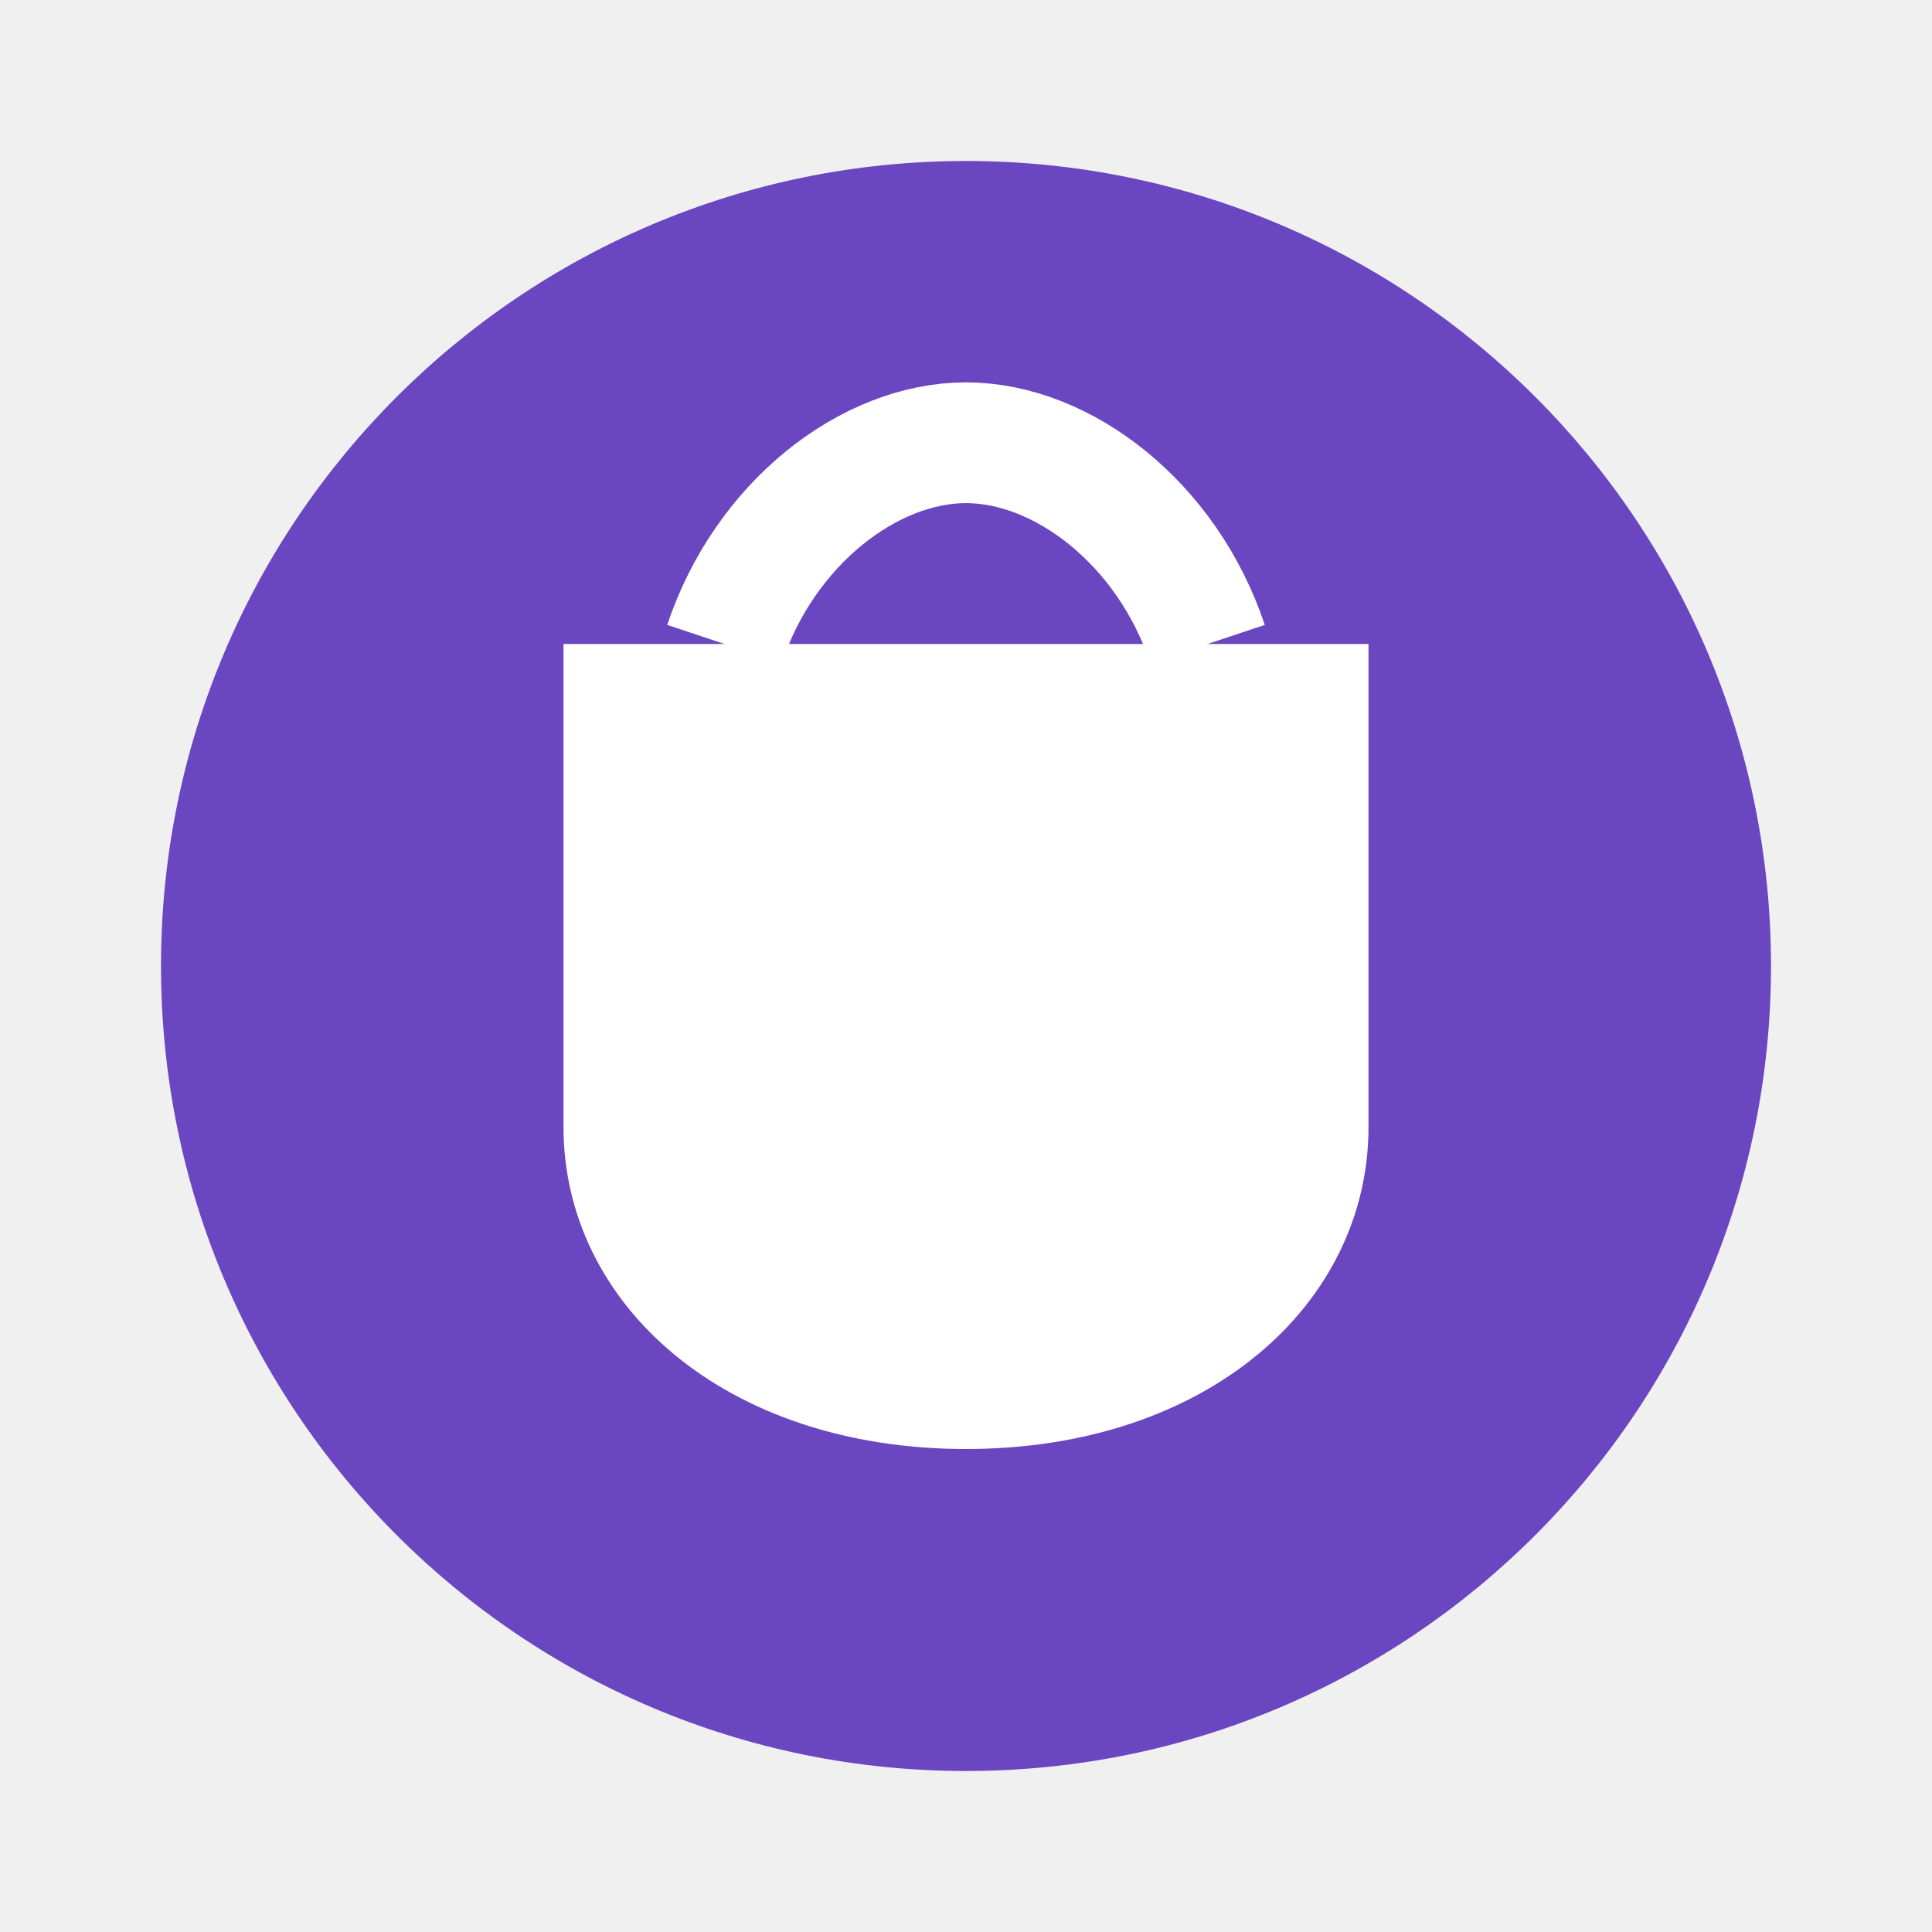
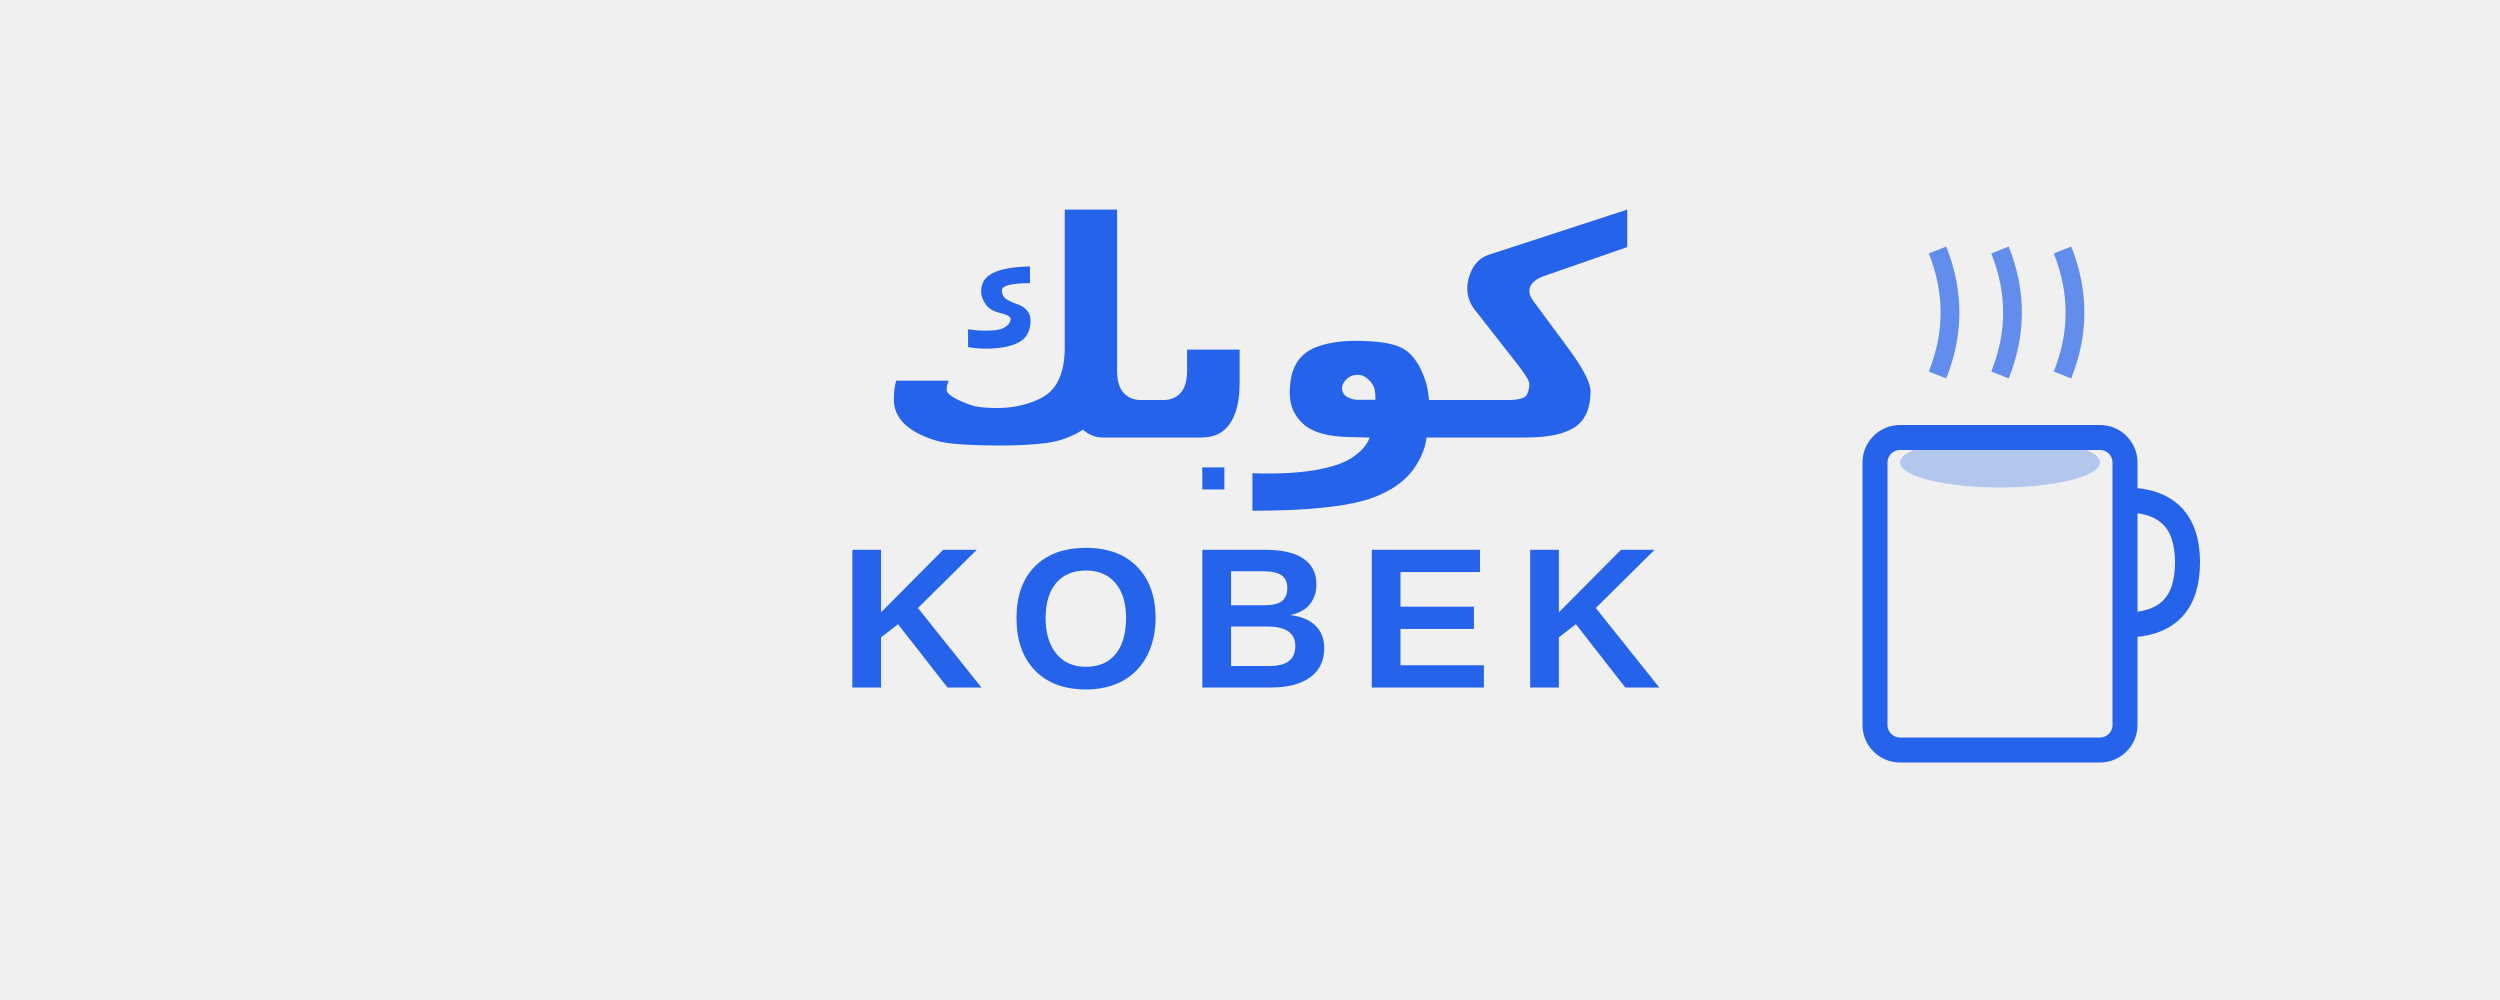
- <svg xmlns="http://www.w3.org/2000/svg" width="512" height="512" viewBox="0 0 24 24">
-   <circle cx="12" cy="12" r="10" fill="#6B46C1" />
-   <path d="M7 14c0 2.2 2 4 5 4s5-1.8 5-4v-6H7v6z" fill="#fff" />
-   <path d="M9 8c.5-1.5 1.8-2.5 3-2.5S14.5 6.5 15 8" stroke="#fff" stroke-width="1.5" fill="none" />
+ <svg xmlns="http://www.w3.org/2000/svg" width="200" height="80" viewBox="0 0 200 80">
+   <text x="100" y="35" text-anchor="middle" font-family="Arial, sans-serif" font-size="24" font-weight="bold" fill="#2563EB" direction="rtl">كوبك</text>
+   <text x="100" y="55" text-anchor="middle" font-family="Arial, sans-serif" font-size="16" font-weight="bold" fill="#2563EB" letter-spacing="2px">KOBEK</text>
+   <g transform="translate(150, 20)">
+     <rect x="0" y="15" width="20" height="25" rx="2" fill="none" stroke="#2563EB" stroke-width="2" />
+     <path d="M20 20 Q25 20 25 25 Q25 30 20 30" fill="none" stroke="#2563EB" stroke-width="2" />
+     <path d="M5 10 Q7 5 5 0" fill="none" stroke="#2563EB" stroke-width="1.5" opacity="0.7" />
+     <path d="M10 10 Q12 5 10 0" fill="none" stroke="#2563EB" stroke-width="1.5" opacity="0.7" />
+     <path d="M15 10 Q17 5 15 0" fill="none" stroke="#2563EB" stroke-width="1.5" opacity="0.7" />
+     <ellipse cx="10" cy="17" rx="8" ry="2" fill="#2563EB" opacity="0.3" />
+   </g>
</svg>
